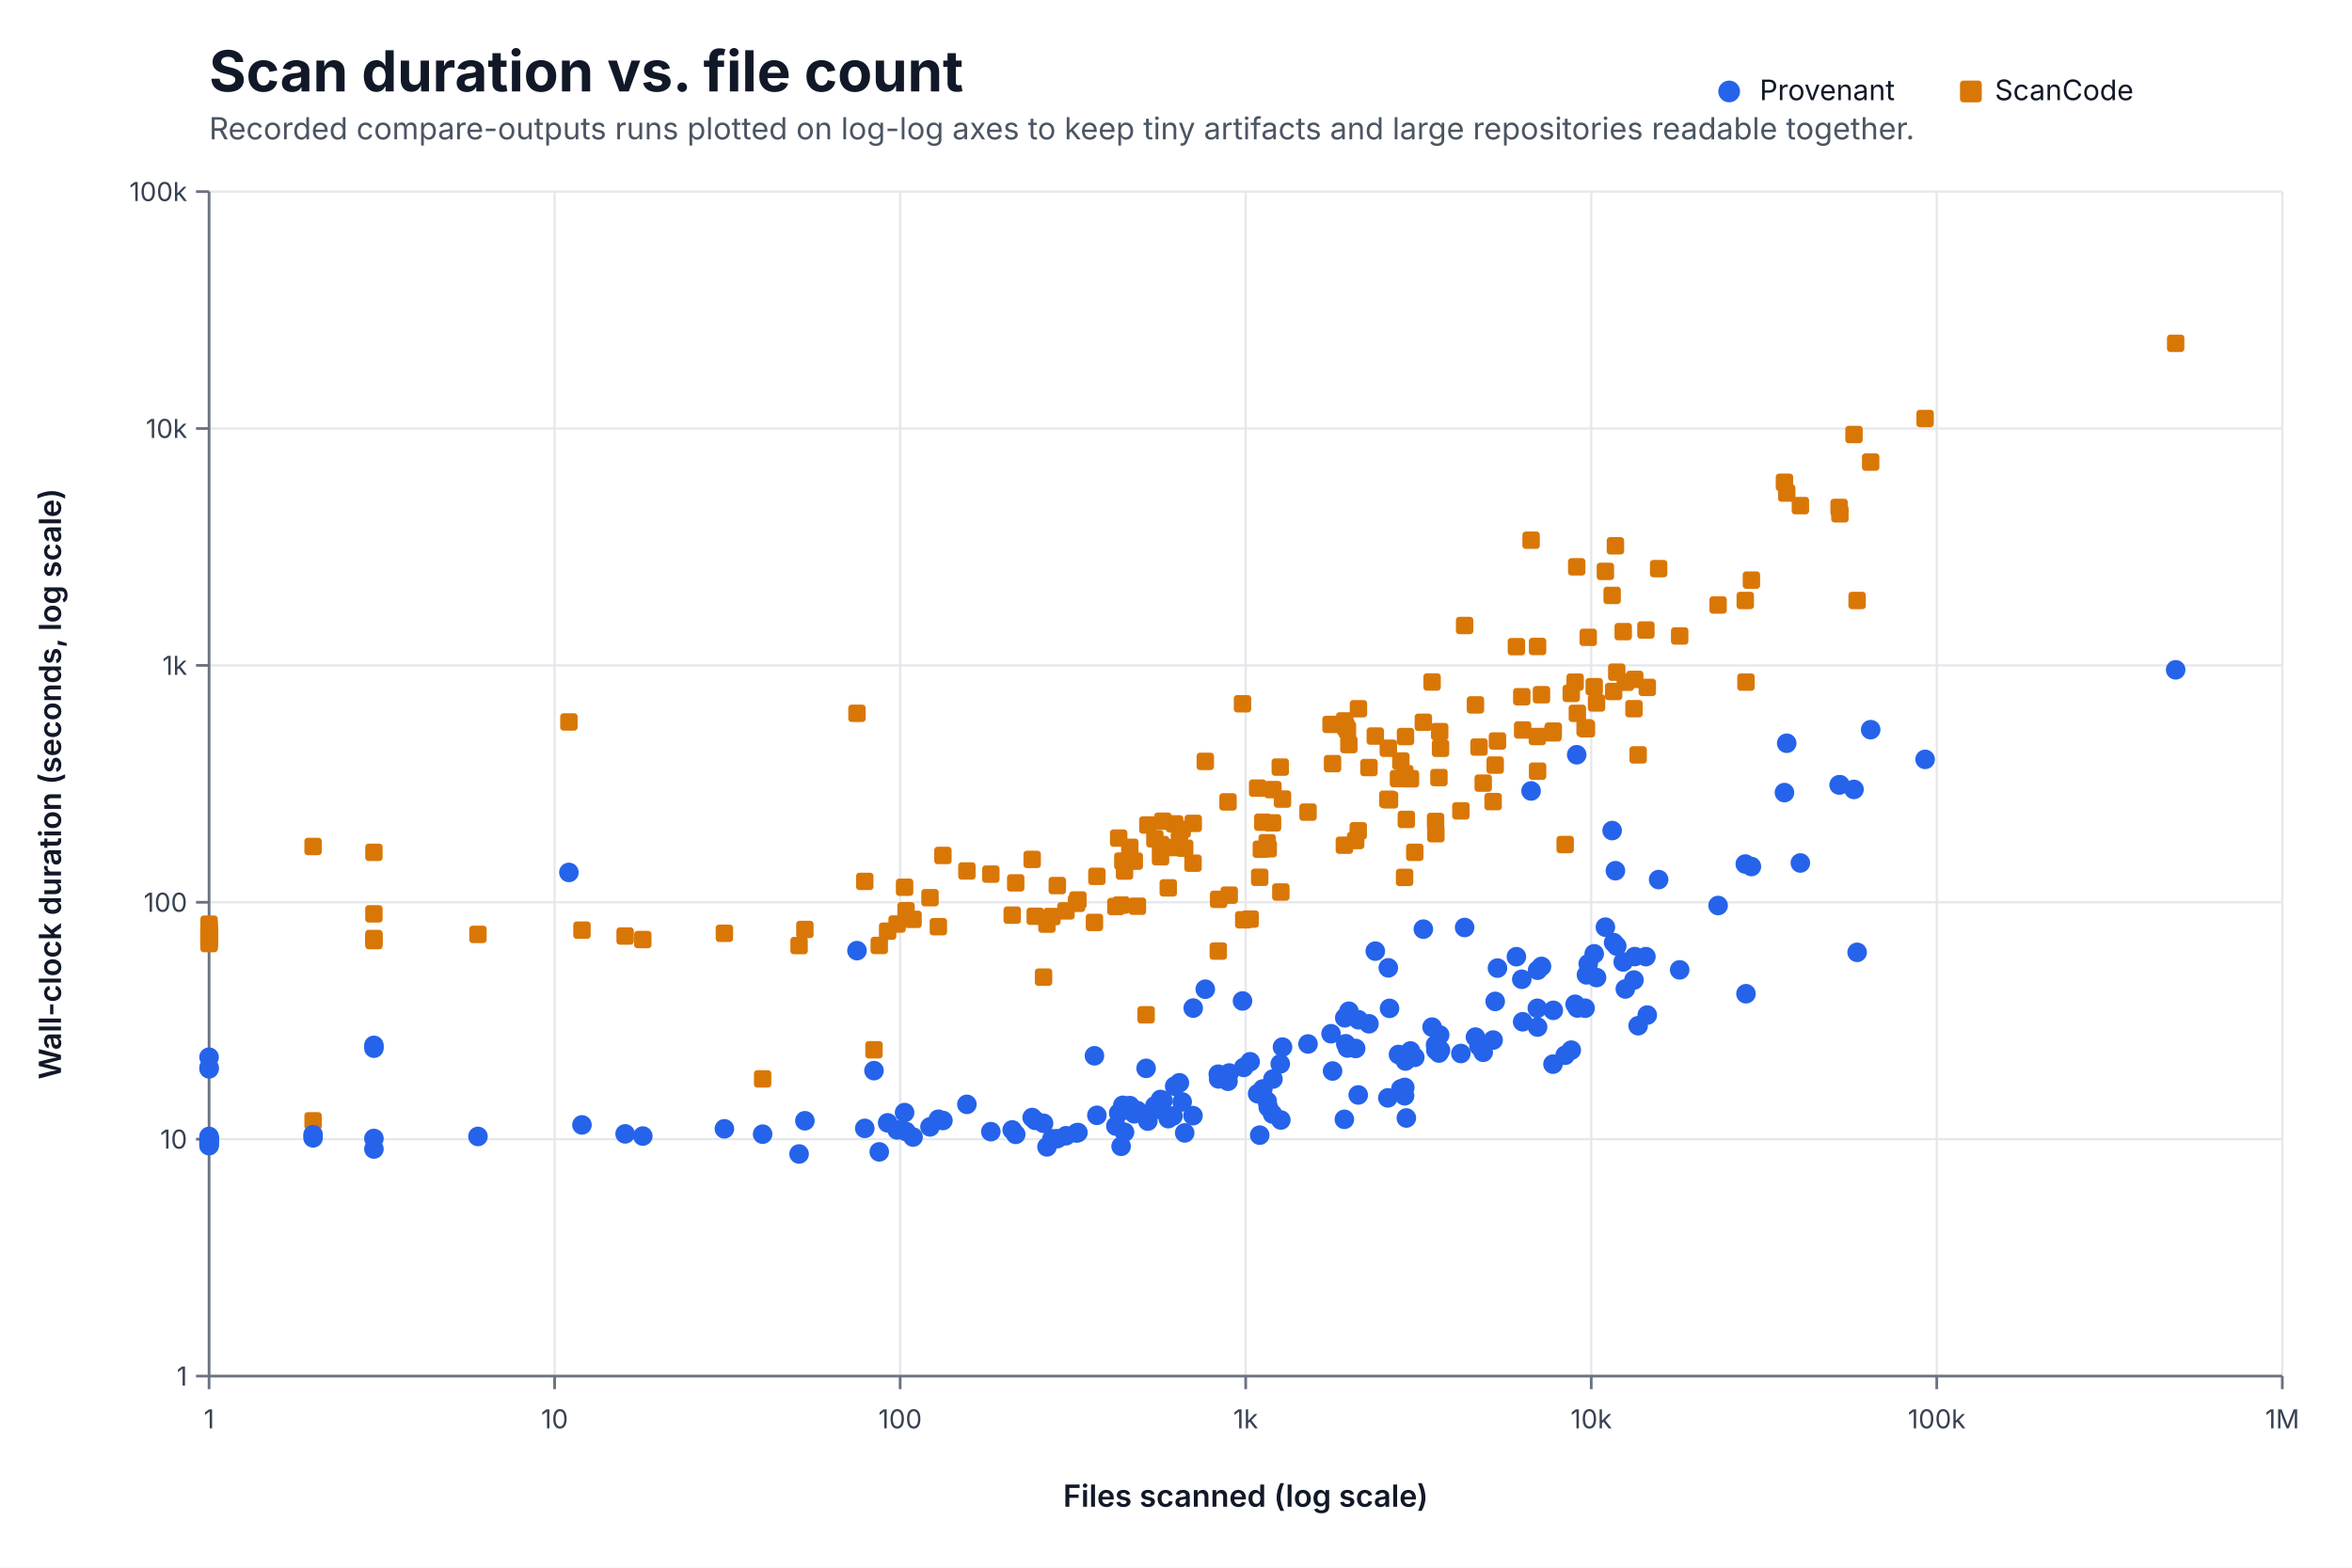
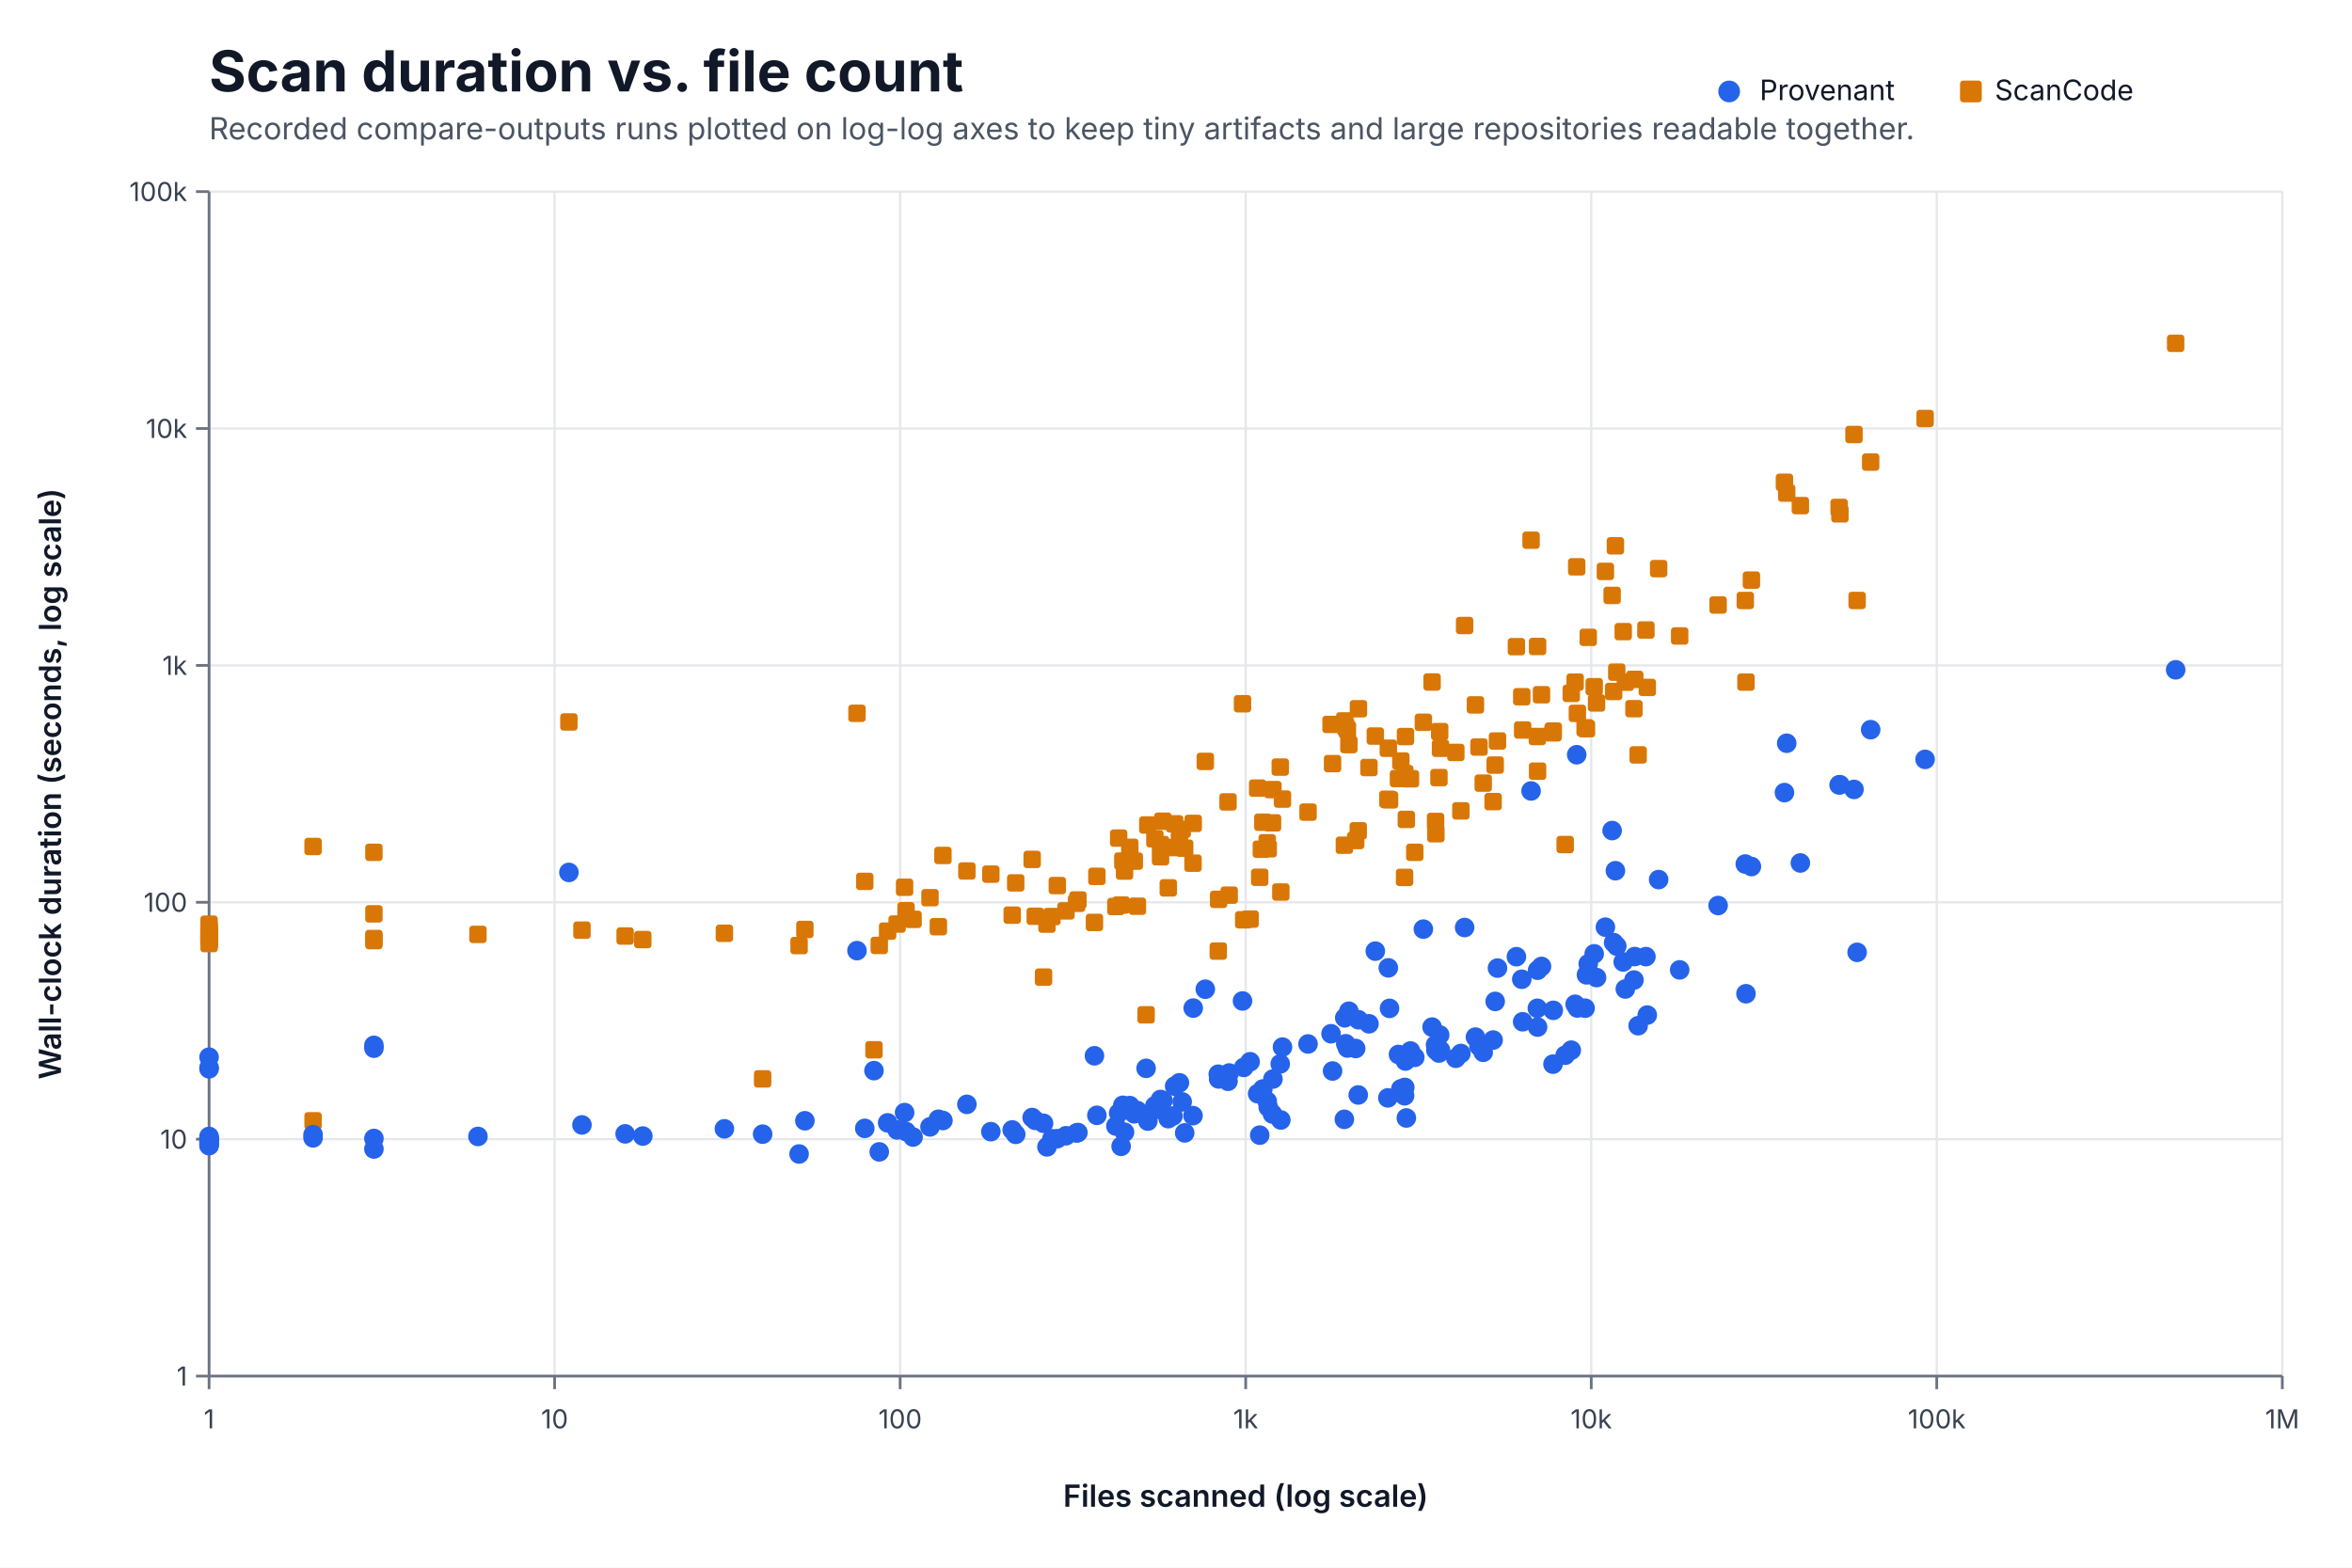
<svg xmlns="http://www.w3.org/2000/svg" width="1080" height="720" viewBox="0 0 1080 720" role="img" aria-labelledby="title desc">
  <style>
    text { font-family: -apple-system, BlinkMacSystemFont, "Segoe UI", sans-serif; fill: #111827; }
    .title { font-size: 26px; font-weight: 700; }
    .subtitle { font-size: 14px; fill: #4b5563; }
    .axis-label { font-size: 14px; font-weight: 600; }
    .tick { font-size: 12px; fill: #374151; }
    .grid { stroke: #e5e7eb; stroke-width: 1; }
    .axis { stroke: #6b7280; stroke-width: 1.25; }
    .legend-label { font-size: 13px; }
  </style>
  <rect x="0" y="0" width="1080" height="720" fill="white" />
  <text class="title" x="96" y="42">Scan duration vs. file count</text>
  <text class="subtitle" x="96" y="64">Recorded compare-outputs runs plotted on log-log axes to keep tiny artifacts and large repositories readable together.</text>
  <line class="grid" x1="96.00" y1="632.00" x2="1048.00" y2="632.00" />
  <line class="grid" x1="96.00" y1="523.20" x2="1048.00" y2="523.20" />
  <line class="grid" x1="96.00" y1="414.40" x2="1048.00" y2="414.40" />
  <line class="grid" x1="96.00" y1="305.60" x2="1048.00" y2="305.60" />
  <line class="grid" x1="96.00" y1="196.80" x2="1048.00" y2="196.80" />
  <line class="grid" x1="96.00" y1="88.00" x2="1048.00" y2="88.00" />
  <line class="grid" x1="96.00" y1="88.00" x2="96.00" y2="632.00" />
  <line class="grid" x1="254.67" y1="88.00" x2="254.67" y2="632.00" />
  <line class="grid" x1="413.33" y1="88.00" x2="413.33" y2="632.00" />
  <line class="grid" x1="572.00" y1="88.00" x2="572.00" y2="632.00" />
  <line class="grid" x1="730.67" y1="88.00" x2="730.67" y2="632.00" />
  <line class="grid" x1="889.33" y1="88.00" x2="889.33" y2="632.00" />
  <line class="grid" x1="1048.00" y1="88.00" x2="1048.00" y2="632.00" />
  <line class="axis" x1="96.00" y1="632.00" x2="1048.00" y2="632.00" />
  <line class="axis" x1="96.00" y1="88.00" x2="96.00" y2="632.00" />
  <line class="axis" x1="96.00" y1="632.00" x2="96.00" y2="638.00" />
  <text class="tick" x="96.00" y="656.00" text-anchor="middle">1</text>
  <line class="axis" x1="254.67" y1="632.00" x2="254.67" y2="638.00" />
  <text class="tick" x="254.67" y="656.00" text-anchor="middle">10</text>
  <line class="axis" x1="413.33" y1="632.00" x2="413.33" y2="638.00" />
  <text class="tick" x="413.33" y="656.00" text-anchor="middle">100</text>
  <line class="axis" x1="572.00" y1="632.00" x2="572.00" y2="638.00" />
  <text class="tick" x="572.00" y="656.00" text-anchor="middle">1k</text>
  <line class="axis" x1="730.67" y1="632.00" x2="730.67" y2="638.00" />
  <text class="tick" x="730.67" y="656.00" text-anchor="middle">10k</text>
  <line class="axis" x1="889.33" y1="632.00" x2="889.33" y2="638.00" />
  <text class="tick" x="889.33" y="656.00" text-anchor="middle">100k</text>
  <line class="axis" x1="1048.00" y1="632.00" x2="1048.00" y2="638.00" />
  <text class="tick" x="1048.00" y="656.00" text-anchor="middle">1M</text>
  <line class="axis" x1="90.00" y1="632.00" x2="96.00" y2="632.00" />
  <text class="tick" x="86.00" y="632.00" text-anchor="end" dominant-baseline="middle">1</text>
  <line class="axis" x1="90.00" y1="523.20" x2="96.00" y2="523.20" />
  <text class="tick" x="86.00" y="523.20" text-anchor="end" dominant-baseline="middle">10</text>
  <line class="axis" x1="90.00" y1="414.40" x2="96.00" y2="414.40" />
  <text class="tick" x="86.00" y="414.40" text-anchor="end" dominant-baseline="middle">100</text>
  <line class="axis" x1="90.00" y1="305.60" x2="96.00" y2="305.60" />
  <text class="tick" x="86.00" y="305.60" text-anchor="end" dominant-baseline="middle">1k</text>
  <line class="axis" x1="90.00" y1="196.80" x2="96.00" y2="196.80" />
  <text class="tick" x="86.00" y="196.80" text-anchor="end" dominant-baseline="middle">10k</text>
  <line class="axis" x1="90.00" y1="88.00" x2="96.00" y2="88.00" />
  <text class="tick" x="86.00" y="88.00" text-anchor="end" dominant-baseline="middle">100k</text>
  <text class="axis-label" x="572.00" y="692.00" text-anchor="middle">Files scanned (log scale)</text>
  <text class="axis-label" x="28" y="360.00" transform="rotate(-90 28 360.00)" text-anchor="middle">Wall-clock duration (seconds, log scale)</text>
  <g aria-label="Legend">
    <circle cx="794" cy="42" r="5" fill="#2563eb" />
    <text class="legend-label" x="808" y="46">Provenant</text>
    <rect x="900" y="37" width="10" height="10" fill="#d97706" rx="1.5" />
    <text class="legend-label" x="916" y="46">ScanCode</text>
  </g>
  <g aria-label="ScanCode points">
    <rect x="92.00" y="420.46" width="8" height="8" fill="#d97706" rx="1.5" />
    <rect x="92.00" y="423.47" width="8" height="8" fill="#d97706" rx="1.5" />
    <rect x="92.00" y="425.26" width="8" height="8" fill="#d97706" rx="1.5" />
    <rect x="92.00" y="424.52" width="8" height="8" fill="#d97706" rx="1.5" />
    <rect x="92.00" y="427.27" width="8" height="8" fill="#d97706" rx="1.5" />
    <rect x="92.00" y="422.38" width="8" height="8" fill="#d97706" rx="1.5" />
    <rect x="92.00" y="429.37" width="8" height="8" fill="#d97706" rx="1.5" />
    <rect x="92.00" y="428.44" width="8" height="8" fill="#d97706" rx="1.5" />
    <rect x="92.00" y="427.25" width="8" height="8" fill="#d97706" rx="1.5" />
    <rect x="92.00" y="424.52" width="8" height="8" fill="#d97706" rx="1.5" />
    <rect x="92.00" y="427.69" width="8" height="8" fill="#d97706" rx="1.5" />
    <rect x="92.00" y="424.87" width="8" height="8" fill="#d97706" rx="1.5" />
    <rect x="92.00" y="428.71" width="8" height="8" fill="#d97706" rx="1.5" />
    <rect x="139.76" y="510.78" width="8" height="8" fill="#d97706" rx="1.5" />
    <rect x="139.76" y="384.76" width="8" height="8" fill="#d97706" rx="1.5" />
    <rect x="167.70" y="427.04" width="8" height="8" fill="#d97706" rx="1.5" />
    <rect x="167.70" y="387.45" width="8" height="8" fill="#d97706" rx="1.5" />
    <rect x="167.70" y="427.99" width="8" height="8" fill="#d97706" rx="1.5" />
    <rect x="167.70" y="415.71" width="8" height="8" fill="#d97706" rx="1.5" />
    <rect x="215.47" y="425.14" width="8" height="8" fill="#d97706" rx="1.5" />
    <rect x="257.23" y="327.58" width="8" height="8" fill="#d97706" rx="1.5" />
    <rect x="263.23" y="423.19" width="8" height="8" fill="#d97706" rx="1.5" />
    <rect x="283.05" y="425.90" width="8" height="8" fill="#d97706" rx="1.5" />
    <rect x="291.17" y="427.52" width="8" height="8" fill="#d97706" rx="1.5" />
    <rect x="328.63" y="424.63" width="8" height="8" fill="#d97706" rx="1.5" />
    <rect x="346.19" y="491.51" width="8" height="8" fill="#d97706" rx="1.5" />
    <rect x="362.93" y="430.28" width="8" height="8" fill="#d97706" rx="1.5" />
    <rect x="365.59" y="422.87" width="8" height="8" fill="#d97706" rx="1.5" />
    <rect x="389.51" y="323.61" width="8" height="8" fill="#d97706" rx="1.5" />
    <rect x="393.09" y="400.80" width="8" height="8" fill="#d97706" rx="1.5" />
    <rect x="397.32" y="478.15" width="8" height="8" fill="#d97706" rx="1.5" />
    <rect x="399.74" y="430.21" width="8" height="8" fill="#d97706" rx="1.5" />
    <rect x="403.59" y="423.65" width="8" height="8" fill="#d97706" rx="1.5" />
    <rect x="407.94" y="420.39" width="8" height="8" fill="#d97706" rx="1.5" />
    <rect x="411.37" y="403.50" width="8" height="8" fill="#d97706" rx="1.5" />
    <rect x="412.04" y="414.30" width="8" height="8" fill="#d97706" rx="1.5" />
    <rect x="415.27" y="418.23" width="8" height="8" fill="#d97706" rx="1.5" />
    <rect x="423.04" y="408.29" width="8" height="8" fill="#d97706" rx="1.5" />
    <rect x="426.88" y="421.60" width="8" height="8" fill="#d97706" rx="1.5" />
    <rect x="428.98" y="388.90" width="8" height="8" fill="#d97706" rx="1.5" />
    <rect x="439.98" y="396.02" width="8" height="8" fill="#d97706" rx="1.5" />
    <rect x="450.98" y="397.47" width="8" height="8" fill="#d97706" rx="1.5" />
    <rect x="460.79" y="416.30" width="8" height="8" fill="#d97706" rx="1.5" />
    <rect x="462.40" y="401.49" width="8" height="8" fill="#d97706" rx="1.5" />
    <rect x="469.95" y="390.71" width="8" height="8" fill="#d97706" rx="1.5" />
    <rect x="471.36" y="416.81" width="8" height="8" fill="#d97706" rx="1.5" />
    <rect x="475.18" y="444.77" width="8" height="8" fill="#d97706" rx="1.5" />
    <rect x="476.75" y="420.44" width="8" height="8" fill="#d97706" rx="1.5" />
    <rect x="479.04" y="416.95" width="8" height="8" fill="#d97706" rx="1.5" />
    <rect x="481.50" y="402.72" width="8" height="8" fill="#d97706" rx="1.5" />
    <rect x="485.49" y="414.35" width="8" height="8" fill="#d97706" rx="1.5" />
    <rect x="490.34" y="410.86" width="8" height="8" fill="#d97706" rx="1.5" />
    <rect x="490.97" y="409.34" width="8" height="8" fill="#d97706" rx="1.5" />
    <rect x="498.55" y="419.64" width="8" height="8" fill="#d97706" rx="1.5" />
    <rect x="499.67" y="398.49" width="8" height="8" fill="#d97706" rx="1.5" />
    <rect x="508.39" y="412.34" width="8" height="8" fill="#d97706" rx="1.5" />
    <rect x="509.68" y="380.92" width="8" height="8" fill="#d97706" rx="1.5" />
    <rect x="510.80" y="411.66" width="8" height="8" fill="#d97706" rx="1.5" />
    <rect x="511.58" y="391.47" width="8" height="8" fill="#d97706" rx="1.5" />
    <rect x="512.36" y="396.07" width="8" height="8" fill="#d97706" rx="1.5" />
    <rect x="514.79" y="385.13" width="8" height="8" fill="#d97706" rx="1.5" />
    <rect x="516.85" y="391.50" width="8" height="8" fill="#d97706" rx="1.5" />
    <rect x="518.28" y="412.20" width="8" height="8" fill="#d97706" rx="1.5" />
    <rect x="522.27" y="462.08" width="8" height="8" fill="#d97706" rx="1.5" />
    <rect x="523.07" y="374.90" width="8" height="8" fill="#d97706" rx="1.5" />
    <rect x="526.30" y="381.25" width="8" height="8" fill="#d97706" rx="1.5" />
    <rect x="528.90" y="383.91" width="8" height="8" fill="#d97706" rx="1.5" />
    <rect x="528.90" y="389.48" width="8" height="8" fill="#d97706" rx="1.5" />
    <rect x="529.99" y="373.16" width="8" height="8" fill="#d97706" rx="1.5" />
    <rect x="532.45" y="403.78" width="8" height="8" fill="#d97706" rx="1.5" />
    <rect x="534.61" y="385.27" width="8" height="8" fill="#d97706" rx="1.5" />
    <rect x="535.39" y="374.38" width="8" height="8" fill="#d97706" rx="1.5" />
    <rect x="537.57" y="381.59" width="8" height="8" fill="#d97706" rx="1.5" />
    <rect x="538.84" y="376.84" width="8" height="8" fill="#d97706" rx="1.5" />
    <rect x="539.99" y="385.56" width="8" height="8" fill="#d97706" rx="1.5" />
    <rect x="543.81" y="392.44" width="8" height="8" fill="#d97706" rx="1.5" />
    <rect x="543.91" y="374.16" width="8" height="8" fill="#d97706" rx="1.5" />
    <rect x="549.45" y="345.68" width="8" height="8" fill="#d97706" rx="1.5" />
    <rect x="555.41" y="432.81" width="8" height="8" fill="#d97706" rx="1.5" />
    <rect x="555.57" y="409.04" width="8" height="8" fill="#d97706" rx="1.5" />
    <rect x="559.89" y="364.30" width="8" height="8" fill="#d97706" rx="1.5" />
    <rect x="560.43" y="407.11" width="8" height="8" fill="#d97706" rx="1.5" />
    <rect x="566.54" y="319.22" width="8" height="8" fill="#d97706" rx="1.5" />
    <rect x="567.10" y="418.44" width="8" height="8" fill="#d97706" rx="1.5" />
    <rect x="570.04" y="418.11" width="8" height="8" fill="#d97706" rx="1.5" />
    <rect x="573.49" y="357.97" width="8" height="8" fill="#d97706" rx="1.5" />
    <rect x="574.44" y="398.92" width="8" height="8" fill="#d97706" rx="1.5" />
    <rect x="575.19" y="386.04" width="8" height="8" fill="#d97706" rx="1.5" />
    <rect x="575.87" y="373.63" width="8" height="8" fill="#d97706" rx="1.5" />
    <rect x="577.87" y="383.06" width="8" height="8" fill="#d97706" rx="1.5" />
    <rect x="578.35" y="385.81" width="8" height="8" fill="#d97706" rx="1.5" />
    <rect x="580.33" y="373.93" width="8" height="8" fill="#d97706" rx="1.5" />
    <rect x="580.51" y="358.66" width="8" height="8" fill="#d97706" rx="1.5" />
    <rect x="583.87" y="348.30" width="8" height="8" fill="#d97706" rx="1.5" />
    <rect x="584.14" y="405.69" width="8" height="8" fill="#d97706" rx="1.5" />
    <rect x="584.90" y="363.00" width="8" height="8" fill="#d97706" rx="1.5" />
    <rect x="596.63" y="368.99" width="8" height="8" fill="#d97706" rx="1.5" />
    <rect x="607.19" y="328.71" width="8" height="8" fill="#d97706" rx="1.5" />
    <rect x="607.89" y="346.71" width="8" height="8" fill="#d97706" rx="1.5" />
    <rect x="613.31" y="384.18" width="8" height="8" fill="#d97706" rx="1.5" />
    <rect x="613.49" y="327.10" width="8" height="8" fill="#d97706" rx="1.5" />
    <rect x="613.95" y="329.87" width="8" height="8" fill="#d97706" rx="1.5" />
    <rect x="614.72" y="331.19" width="8" height="8" fill="#d97706" rx="1.5" />
    <rect x="615.38" y="337.97" width="8" height="8" fill="#d97706" rx="1.5" />
    <rect x="618.50" y="382.03" width="8" height="8" fill="#d97706" rx="1.5" />
    <rect x="619.68" y="377.56" width="8" height="8" fill="#d97706" rx="1.5" />
    <rect x="619.78" y="321.51" width="8" height="8" fill="#d97706" rx="1.5" />
    <rect x="624.61" y="348.51" width="8" height="8" fill="#d97706" rx="1.5" />
    <rect x="627.52" y="334.06" width="8" height="8" fill="#d97706" rx="1.5" />
    <rect x="633.28" y="363.07" width="8" height="8" fill="#d97706" rx="1.5" />
    <rect x="633.50" y="339.64" width="8" height="8" fill="#d97706" rx="1.5" />
    <rect x="634.05" y="363.36" width="8" height="8" fill="#d97706" rx="1.5" />
    <rect x="638.16" y="353.58" width="8" height="8" fill="#d97706" rx="1.5" />
    <rect x="639.24" y="345.52" width="8" height="8" fill="#d97706" rx="1.5" />
    <rect x="640.96" y="398.96" width="8" height="8" fill="#d97706" rx="1.5" />
    <rect x="641.06" y="351.33" width="8" height="8" fill="#d97706" rx="1.5" />
    <rect x="641.37" y="334.28" width="8" height="8" fill="#d97706" rx="1.5" />
    <rect x="641.77" y="372.34" width="8" height="8" fill="#d97706" rx="1.5" />
    <rect x="643.66" y="353.67" width="8" height="8" fill="#d97706" rx="1.5" />
    <rect x="645.65" y="387.44" width="8" height="8" fill="#d97706" rx="1.5" />
    <rect x="649.58" y="327.73" width="8" height="8" fill="#d97706" rx="1.5" />
    <rect x="653.59" y="309.22" width="8" height="8" fill="#d97706" rx="1.5" />
    <rect x="655.19" y="373.28" width="8" height="8" fill="#d97706" rx="1.5" />
    <rect x="655.34" y="378.89" width="8" height="8" fill="#d97706" rx="1.5" />
    <rect x="656.74" y="353.11" width="8" height="8" fill="#d97706" rx="1.5" />
    <rect x="657.08" y="332.02" width="8" height="8" fill="#d97706" rx="1.5" />
    <rect x="657.46" y="339.67" width="8" height="8" fill="#d97706" rx="1.5" />
+     <rect x="664.50" y="341.57" width="8" height="8" fill="#d97706" rx="1.5" />
    <rect x="666.81" y="368.42" width="8" height="8" fill="#d97706" rx="1.5" />
    <rect x="668.53" y="283.27" width="8" height="8" fill="#d97706" rx="1.5" />
    <rect x="673.50" y="319.74" width="8" height="8" fill="#d97706" rx="1.5" />
    <rect x="675.14" y="339.11" width="8" height="8" fill="#d97706" rx="1.5" />
    <rect x="677.07" y="355.67" width="8" height="8" fill="#d97706" rx="1.5" />
    <rect x="681.62" y="364.16" width="8" height="8" fill="#d97706" rx="1.5" />
    <rect x="682.57" y="347.38" width="8" height="8" fill="#d97706" rx="1.5" />
    <rect x="683.62" y="336.32" width="8" height="8" fill="#d97706" rx="1.5" />
    <rect x="692.31" y="293.00" width="8" height="8" fill="#d97706" rx="1.5" />
    <rect x="694.77" y="315.99" width="8" height="8" fill="#d97706" rx="1.5" />
    <rect x="695.18" y="331.26" width="8" height="8" fill="#d97706" rx="1.5" />
    <rect x="699.05" y="244.10" width="8" height="8" fill="#d97706" rx="1.5" />
    <rect x="701.92" y="334.25" width="8" height="8" fill="#d97706" rx="1.5" />
    <rect x="702.03" y="350.18" width="8" height="8" fill="#d97706" rx="1.5" />
    <rect x="702.03" y="292.91" width="8" height="8" fill="#d97706" rx="1.5" />
    <rect x="703.83" y="315.08" width="8" height="8" fill="#d97706" rx="1.5" />
    <rect x="709.11" y="332.59" width="8" height="8" fill="#d97706" rx="1.5" />
    <rect x="709.24" y="331.79" width="8" height="8" fill="#d97706" rx="1.5" />
    <rect x="714.70" y="383.87" width="8" height="8" fill="#d97706" rx="1.5" />
    <rect x="717.50" y="314.45" width="8" height="8" fill="#d97706" rx="1.5" />
    <rect x="719.28" y="309.28" width="8" height="8" fill="#d97706" rx="1.5" />
    <rect x="720.00" y="256.33" width="8" height="8" fill="#d97706" rx="1.5" />
    <rect x="720.30" y="323.62" width="8" height="8" fill="#d97706" rx="1.5" />
    <rect x="723.85" y="330.25" width="8" height="8" fill="#d97706" rx="1.5" />
    <rect x="724.48" y="330.69" width="8" height="8" fill="#d97706" rx="1.5" />
    <rect x="725.29" y="288.71" width="8" height="8" fill="#d97706" rx="1.5" />
    <rect x="728.03" y="311.39" width="8" height="8" fill="#d97706" rx="1.5" />
    <rect x="729.11" y="318.85" width="8" height="8" fill="#d97706" rx="1.5" />
    <rect x="733.17" y="258.43" width="8" height="8" fill="#d97706" rx="1.5" />
    <rect x="736.27" y="269.45" width="8" height="8" fill="#d97706" rx="1.5" />
    <rect x="736.95" y="313.57" width="8" height="8" fill="#d97706" rx="1.5" />
    <rect x="737.77" y="246.68" width="8" height="8" fill="#d97706" rx="1.5" />
    <rect x="738.39" y="304.71" width="8" height="8" fill="#d97706" rx="1.5" />
    <rect x="741.35" y="286.09" width="8" height="8" fill="#d97706" rx="1.5" />
    <rect x="742.32" y="309.33" width="8" height="8" fill="#d97706" rx="1.5" />
    <rect x="746.29" y="321.48" width="8" height="8" fill="#d97706" rx="1.5" />
    <rect x="746.66" y="308.03" width="8" height="8" fill="#d97706" rx="1.5" />
    <rect x="748.21" y="342.70" width="8" height="8" fill="#d97706" rx="1.5" />
    <rect x="751.78" y="285.35" width="8" height="8" fill="#d97706" rx="1.5" />
    <rect x="752.40" y="311.70" width="8" height="8" fill="#d97706" rx="1.5" />
    <rect x="757.62" y="257.15" width="8" height="8" fill="#d97706" rx="1.5" />
    <rect x="767.28" y="288.09" width="8" height="8" fill="#d97706" rx="1.5" />
    <rect x="784.93" y="273.87" width="8" height="8" fill="#d97706" rx="1.5" />
    <rect x="797.40" y="271.78" width="8" height="8" fill="#d97706" rx="1.5" />
    <rect x="797.72" y="309.27" width="8" height="8" fill="#d97706" rx="1.5" />
    <rect x="800.22" y="262.42" width="8" height="8" fill="#d97706" rx="1.5" />
    <rect x="815.39" y="217.51" width="8" height="8" fill="#d97706" rx="1.5" />
    <rect x="816.43" y="222.46" width="8" height="8" fill="#d97706" rx="1.5" />
    <rect x="822.70" y="228.21" width="8" height="8" fill="#d97706" rx="1.5" />
    <rect x="840.49" y="229.06" width="8" height="8" fill="#d97706" rx="1.5" />
    <rect x="840.86" y="231.99" width="8" height="8" fill="#d97706" rx="1.5" />
    <rect x="847.33" y="195.56" width="8" height="8" fill="#d97706" rx="1.5" />
    <rect x="848.76" y="271.78" width="8" height="8" fill="#d97706" rx="1.5" />
    <rect x="854.98" y="208.23" width="8" height="8" fill="#d97706" rx="1.5" />
    <rect x="879.98" y="188.22" width="8" height="8" fill="#d97706" rx="1.5" />
    <rect x="995.03" y="153.67" width="8" height="8" fill="#d97706" rx="1.5" />
  </g>
  <g aria-label="Provenant points">
    <circle cx="96.00" cy="522.92" r="4.5" fill="#2563eb" />
    <circle cx="96.00" cy="522.78" r="4.5" fill="#2563eb" />
    <circle cx="96.00" cy="522.68" r="4.5" fill="#2563eb" />
    <circle cx="96.00" cy="521.94" r="4.5" fill="#2563eb" />
    <circle cx="96.00" cy="524.83" r="4.5" fill="#2563eb" />
    <circle cx="96.00" cy="490.35" r="4.5" fill="#2563eb" />
    <circle cx="96.00" cy="485.54" r="4.5" fill="#2563eb" />
    <circle cx="96.00" cy="526.17" r="4.5" fill="#2563eb" />
    <circle cx="96.00" cy="524.11" r="4.5" fill="#2563eb" />
    <circle cx="96.00" cy="525.13" r="4.5" fill="#2563eb" />
    <circle cx="96.00" cy="523.72" r="4.5" fill="#2563eb" />
    <circle cx="96.00" cy="490.88" r="4.5" fill="#2563eb" />
    <circle cx="96.00" cy="525.97" r="4.5" fill="#2563eb" />
    <circle cx="143.76" cy="521.12" r="4.5" fill="#2563eb" />
    <circle cx="143.76" cy="522.59" r="4.5" fill="#2563eb" />
    <circle cx="171.70" cy="522.87" r="4.5" fill="#2563eb" />
    <circle cx="171.70" cy="527.71" r="4.5" fill="#2563eb" />
    <circle cx="171.70" cy="480.11" r="4.5" fill="#2563eb" />
    <circle cx="171.70" cy="481.40" r="4.5" fill="#2563eb" />
    <circle cx="219.47" cy="521.94" r="4.5" fill="#2563eb" />
    <circle cx="261.23" cy="400.68" r="4.5" fill="#2563eb" />
    <circle cx="267.23" cy="516.64" r="4.5" fill="#2563eb" />
    <circle cx="287.05" cy="520.76" r="4.5" fill="#2563eb" />
    <circle cx="295.17" cy="521.76" r="4.5" fill="#2563eb" />
    <circle cx="332.63" cy="518.44" r="4.5" fill="#2563eb" />
    <circle cx="350.19" cy="520.89" r="4.5" fill="#2563eb" />
    <circle cx="366.93" cy="530.00" r="4.5" fill="#2563eb" />
    <circle cx="369.59" cy="514.74" r="4.5" fill="#2563eb" />
    <circle cx="393.51" cy="436.60" r="4.5" fill="#2563eb" />
    <circle cx="397.09" cy="518.23" r="4.5" fill="#2563eb" />
    <circle cx="401.32" cy="491.72" r="4.5" fill="#2563eb" />
    <circle cx="403.74" cy="529.03" r="4.5" fill="#2563eb" />
    <circle cx="407.59" cy="515.70" r="4.5" fill="#2563eb" />
    <circle cx="411.94" cy="518.95" r="4.5" fill="#2563eb" />
    <circle cx="415.37" cy="510.99" r="4.5" fill="#2563eb" />
    <circle cx="416.04" cy="519.69" r="4.5" fill="#2563eb" />
    <circle cx="419.27" cy="522.22" r="4.5" fill="#2563eb" />
    <circle cx="427.04" cy="517.55" r="4.5" fill="#2563eb" />
    <circle cx="430.88" cy="514.04" r="4.5" fill="#2563eb" />
    <circle cx="432.98" cy="514.62" r="4.5" fill="#2563eb" />
    <circle cx="443.98" cy="507.20" r="4.5" fill="#2563eb" />
    <circle cx="454.98" cy="519.74" r="4.5" fill="#2563eb" />
    <circle cx="464.79" cy="518.95" r="4.5" fill="#2563eb" />
    <circle cx="466.40" cy="520.98" r="4.5" fill="#2563eb" />
    <circle cx="473.95" cy="513.26" r="4.5" fill="#2563eb" />
    <circle cx="475.36" cy="514.55" r="4.5" fill="#2563eb" />
    <circle cx="479.18" cy="515.90" r="4.5" fill="#2563eb" />
    <circle cx="480.75" cy="526.73" r="4.5" fill="#2563eb" />
    <circle cx="483.04" cy="523.01" r="4.5" fill="#2563eb" />
    <circle cx="485.50" cy="522.96" r="4.5" fill="#2563eb" />
    <circle cx="489.49" cy="521.62" r="4.5" fill="#2563eb" />
    <circle cx="494.34" cy="520.36" r="4.5" fill="#2563eb" />
    <circle cx="494.97" cy="520.14" r="4.5" fill="#2563eb" />
    <circle cx="502.55" cy="484.90" r="4.5" fill="#2563eb" />
    <circle cx="503.67" cy="512.24" r="4.5" fill="#2563eb" />
    <circle cx="512.39" cy="517.17" r="4.5" fill="#2563eb" />
    <circle cx="513.68" cy="511.20" r="4.5" fill="#2563eb" />
    <circle cx="514.80" cy="526.48" r="4.5" fill="#2563eb" />
    <circle cx="515.58" cy="507.64" r="4.5" fill="#2563eb" />
    <circle cx="516.36" cy="520.00" r="4.5" fill="#2563eb" />
    <circle cx="518.79" cy="507.78" r="4.5" fill="#2563eb" />
    <circle cx="520.85" cy="511.54" r="4.5" fill="#2563eb" />
    <circle cx="522.28" cy="510.08" r="4.5" fill="#2563eb" />
    <circle cx="526.27" cy="490.66" r="4.5" fill="#2563eb" />
    <circle cx="527.07" cy="514.90" r="4.5" fill="#2563eb" />
    <circle cx="530.30" cy="507.88" r="4.5" fill="#2563eb" />
    <circle cx="532.90" cy="504.96" r="4.5" fill="#2563eb" />
    <circle cx="532.90" cy="509.65" r="4.5" fill="#2563eb" />
    <circle cx="533.99" cy="505.42" r="4.5" fill="#2563eb" />
    <circle cx="536.45" cy="513.77" r="4.5" fill="#2563eb" />
    <circle cx="538.61" cy="512.54" r="4.5" fill="#2563eb" />
    <circle cx="539.39" cy="498.86" r="4.5" fill="#2563eb" />
    <circle cx="541.57" cy="497.30" r="4.5" fill="#2563eb" />
    <circle cx="542.84" cy="506.07" r="4.5" fill="#2563eb" />
    <circle cx="543.99" cy="520.31" r="4.5" fill="#2563eb" />
    <circle cx="547.81" cy="512.39" r="4.5" fill="#2563eb" />
    <circle cx="547.91" cy="462.99" r="4.5" fill="#2563eb" />
    <circle cx="553.45" cy="454.32" r="4.5" fill="#2563eb" />
    <circle cx="559.41" cy="493.35" r="4.5" fill="#2563eb" />
    <circle cx="559.57" cy="495.53" r="4.5" fill="#2563eb" />
    <circle cx="563.89" cy="496.60" r="4.5" fill="#2563eb" />
    <circle cx="564.43" cy="492.80" r="4.5" fill="#2563eb" />
    <circle cx="570.54" cy="459.72" r="4.5" fill="#2563eb" />
    <circle cx="571.10" cy="490.24" r="4.5" fill="#2563eb" />
    <circle cx="574.04" cy="487.63" r="4.5" fill="#2563eb" />
    <circle cx="577.49" cy="502.31" r="4.5" fill="#2563eb" />
    <circle cx="578.44" cy="521.35" r="4.5" fill="#2563eb" />
    <circle cx="579.19" cy="502.52" r="4.5" fill="#2563eb" />
    <circle cx="579.87" cy="500.14" r="4.5" fill="#2563eb" />
    <circle cx="581.87" cy="505.77" r="4.5" fill="#2563eb" />
    <circle cx="582.35" cy="508.50" r="4.5" fill="#2563eb" />
    <circle cx="584.33" cy="511.65" r="4.5" fill="#2563eb" />
    <circle cx="584.51" cy="495.58" r="4.5" fill="#2563eb" />
    <circle cx="587.87" cy="488.62" r="4.5" fill="#2563eb" />
    <circle cx="588.14" cy="514.39" r="4.5" fill="#2563eb" />
    <circle cx="588.90" cy="480.90" r="4.5" fill="#2563eb" />
    <circle cx="600.63" cy="479.47" r="4.5" fill="#2563eb" />
    <circle cx="611.19" cy="474.77" r="4.5" fill="#2563eb" />
    <circle cx="611.89" cy="491.89" r="4.5" fill="#2563eb" />
    <circle cx="617.31" cy="514.08" r="4.5" fill="#2563eb" />
    <circle cx="617.49" cy="467.46" r="4.5" fill="#2563eb" />
    <circle cx="617.95" cy="479.38" r="4.5" fill="#2563eb" />
    <circle cx="618.72" cy="481.32" r="4.5" fill="#2563eb" />
    <circle cx="619.38" cy="464.43" r="4.5" fill="#2563eb" />
    <circle cx="622.50" cy="481.54" r="4.5" fill="#2563eb" />
    <circle cx="623.68" cy="502.89" r="4.5" fill="#2563eb" />
    <circle cx="623.78" cy="468.34" r="4.5" fill="#2563eb" />
    <circle cx="628.61" cy="470.20" r="4.5" fill="#2563eb" />
    <circle cx="631.52" cy="436.83" r="4.5" fill="#2563eb" />
    <circle cx="637.28" cy="504.23" r="4.5" fill="#2563eb" />
    <circle cx="637.50" cy="444.51" r="4.5" fill="#2563eb" />
    <circle cx="638.05" cy="463.12" r="4.5" fill="#2563eb" />
    <circle cx="642.16" cy="484.30" r="4.5" fill="#2563eb" />
    <circle cx="643.24" cy="500.11" r="4.5" fill="#2563eb" />
    <circle cx="644.96" cy="503.26" r="4.5" fill="#2563eb" />
    <circle cx="645.06" cy="499.42" r="4.5" fill="#2563eb" />
    <circle cx="645.37" cy="487.30" r="4.5" fill="#2563eb" />
    <circle cx="645.77" cy="513.46" r="4.5" fill="#2563eb" />
    <circle cx="647.66" cy="482.69" r="4.5" fill="#2563eb" />
    <circle cx="649.65" cy="485.60" r="4.5" fill="#2563eb" />
    <circle cx="653.58" cy="426.73" r="4.5" fill="#2563eb" />
    <circle cx="657.59" cy="471.72" r="4.5" fill="#2563eb" />
    <circle cx="659.19" cy="479.87" r="4.5" fill="#2563eb" />
    <circle cx="659.34" cy="482.33" r="4.5" fill="#2563eb" />
    <circle cx="660.74" cy="483.64" r="4.5" fill="#2563eb" />
    <circle cx="661.08" cy="475.33" r="4.5" fill="#2563eb" />
    <circle cx="661.46" cy="482.35" r="4.5" fill="#2563eb" />
+     <circle cx="668.50" cy="486.03" r="4.5" fill="#2563eb" />
    <circle cx="670.81" cy="483.84" r="4.5" fill="#2563eb" />
    <circle cx="672.53" cy="425.98" r="4.5" fill="#2563eb" />
    <circle cx="677.50" cy="476.32" r="4.5" fill="#2563eb" />
    <circle cx="679.14" cy="480.47" r="4.5" fill="#2563eb" />
    <circle cx="681.07" cy="483.29" r="4.5" fill="#2563eb" />
    <circle cx="685.62" cy="477.67" r="4.5" fill="#2563eb" />
    <circle cx="686.57" cy="459.93" r="4.5" fill="#2563eb" />
    <circle cx="687.62" cy="444.62" r="4.5" fill="#2563eb" />
    <circle cx="696.31" cy="439.39" r="4.5" fill="#2563eb" />
    <circle cx="698.77" cy="449.75" r="4.5" fill="#2563eb" />
    <circle cx="699.18" cy="469.27" r="4.5" fill="#2563eb" />
    <circle cx="703.05" cy="363.27" r="4.5" fill="#2563eb" />
    <circle cx="705.92" cy="463.08" r="4.5" fill="#2563eb" />
    <circle cx="706.03" cy="471.70" r="4.5" fill="#2563eb" />
    <circle cx="706.03" cy="445.60" r="4.5" fill="#2563eb" />
    <circle cx="707.83" cy="443.86" r="4.5" fill="#2563eb" />
    <circle cx="713.11" cy="488.73" r="4.5" fill="#2563eb" />
    <circle cx="713.24" cy="464.02" r="4.5" fill="#2563eb" />
    <circle cx="718.70" cy="484.65" r="4.5" fill="#2563eb" />
    <circle cx="721.50" cy="482.31" r="4.5" fill="#2563eb" />
    <circle cx="723.28" cy="461.24" r="4.5" fill="#2563eb" />
    <circle cx="724.00" cy="346.63" r="4.5" fill="#2563eb" />
    <circle cx="724.30" cy="462.95" r="4.5" fill="#2563eb" />
    <circle cx="727.85" cy="463.04" r="4.5" fill="#2563eb" />
    <circle cx="728.48" cy="447.72" r="4.5" fill="#2563eb" />
    <circle cx="729.29" cy="442.66" r="4.5" fill="#2563eb" />
    <circle cx="732.03" cy="438.07" r="4.5" fill="#2563eb" />
    <circle cx="733.11" cy="448.97" r="4.5" fill="#2563eb" />
    <circle cx="737.17" cy="425.83" r="4.5" fill="#2563eb" />
    <circle cx="740.27" cy="381.46" r="4.5" fill="#2563eb" />
    <circle cx="740.95" cy="432.92" r="4.5" fill="#2563eb" />
    <circle cx="741.77" cy="399.90" r="4.5" fill="#2563eb" />
    <circle cx="742.39" cy="434.52" r="4.5" fill="#2563eb" />
    <circle cx="745.35" cy="441.80" r="4.5" fill="#2563eb" />
    <circle cx="746.32" cy="454.22" r="4.5" fill="#2563eb" />
    <circle cx="750.29" cy="450.10" r="4.5" fill="#2563eb" />
    <circle cx="750.66" cy="439.33" r="4.5" fill="#2563eb" />
    <circle cx="752.21" cy="471.08" r="4.5" fill="#2563eb" />
    <circle cx="755.78" cy="439.36" r="4.5" fill="#2563eb" />
    <circle cx="756.40" cy="466.20" r="4.5" fill="#2563eb" />
    <circle cx="761.62" cy="403.97" r="4.5" fill="#2563eb" />
    <circle cx="771.28" cy="445.44" r="4.5" fill="#2563eb" />
    <circle cx="788.93" cy="415.88" r="4.5" fill="#2563eb" />
    <circle cx="801.40" cy="396.83" r="4.5" fill="#2563eb" />
    <circle cx="801.72" cy="456.40" r="4.5" fill="#2563eb" />
    <circle cx="804.22" cy="397.97" r="4.5" fill="#2563eb" />
    <circle cx="819.39" cy="364.02" r="4.5" fill="#2563eb" />
    <circle cx="820.43" cy="341.35" r="4.5" fill="#2563eb" />
    <circle cx="826.70" cy="396.34" r="4.5" fill="#2563eb" />
    <circle cx="844.49" cy="360.50" r="4.5" fill="#2563eb" />
    <circle cx="844.86" cy="360.39" r="4.5" fill="#2563eb" />
    <circle cx="851.33" cy="362.56" r="4.5" fill="#2563eb" />
    <circle cx="852.76" cy="437.38" r="4.5" fill="#2563eb" />
    <circle cx="858.98" cy="335.12" r="4.5" fill="#2563eb" />
    <circle cx="883.98" cy="348.76" r="4.5" fill="#2563eb" />
    <circle cx="999.03" cy="307.63" r="4.5" fill="#2563eb" />
  </g>
</svg>
